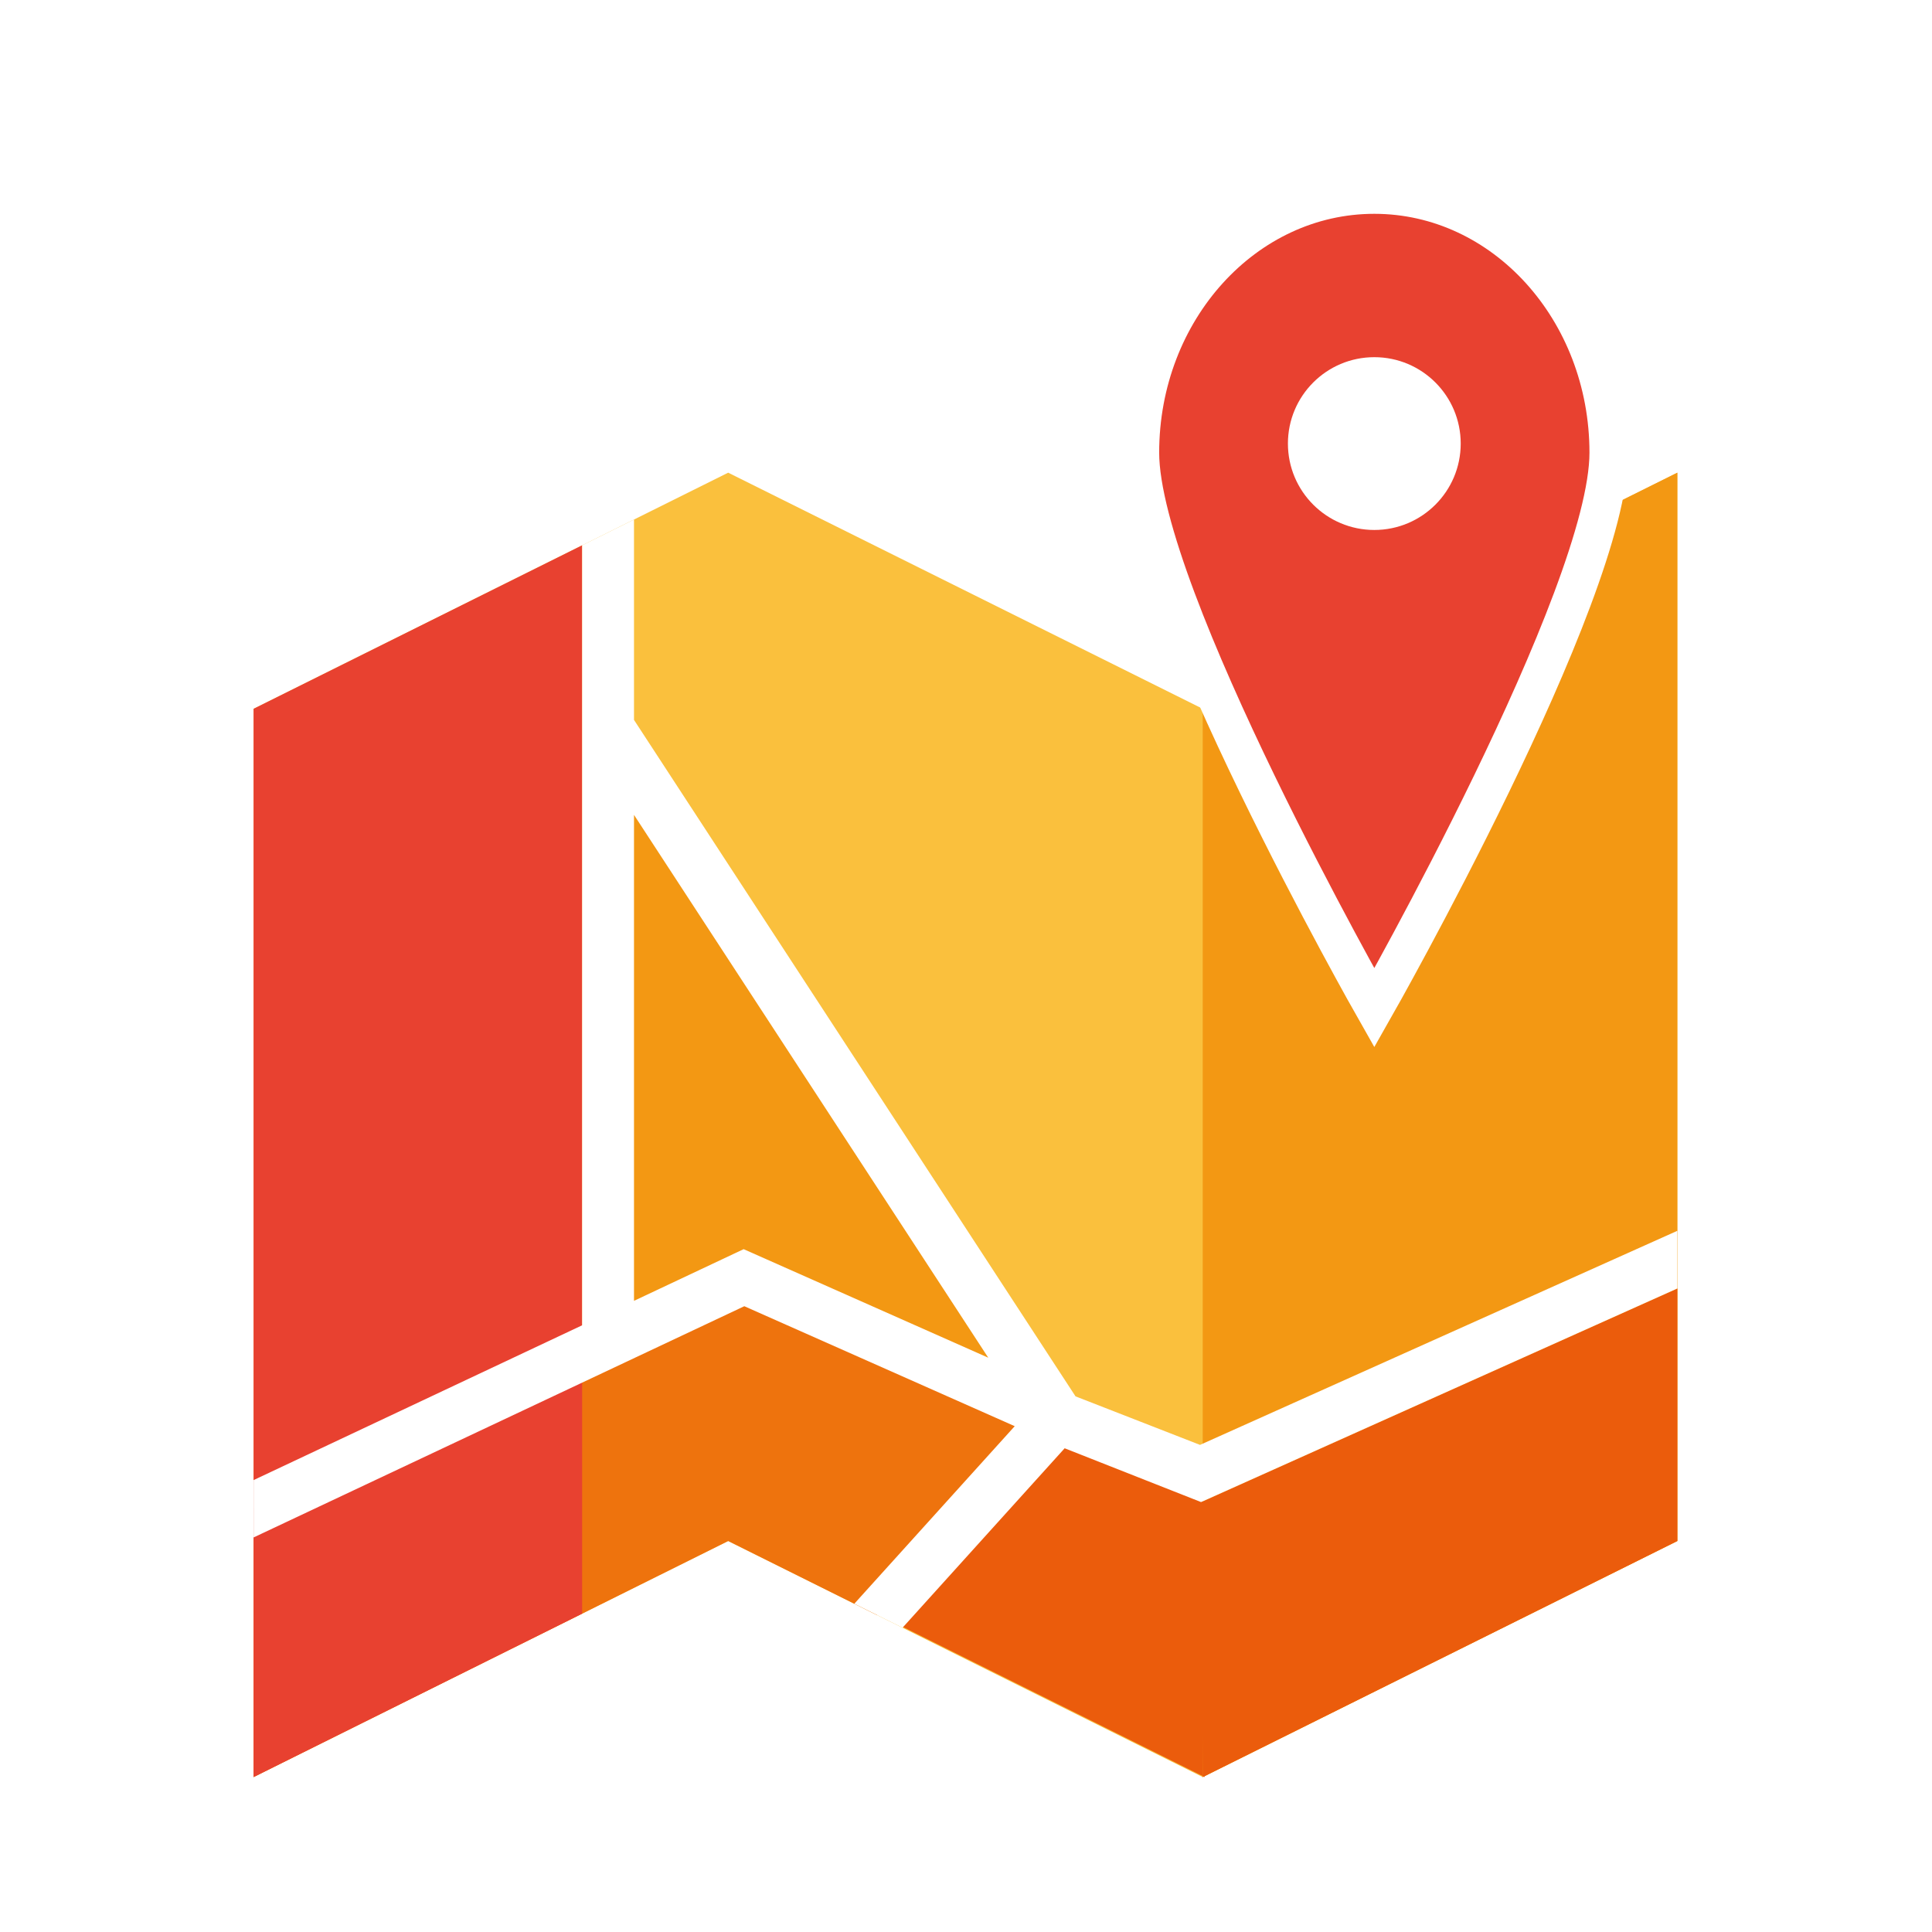
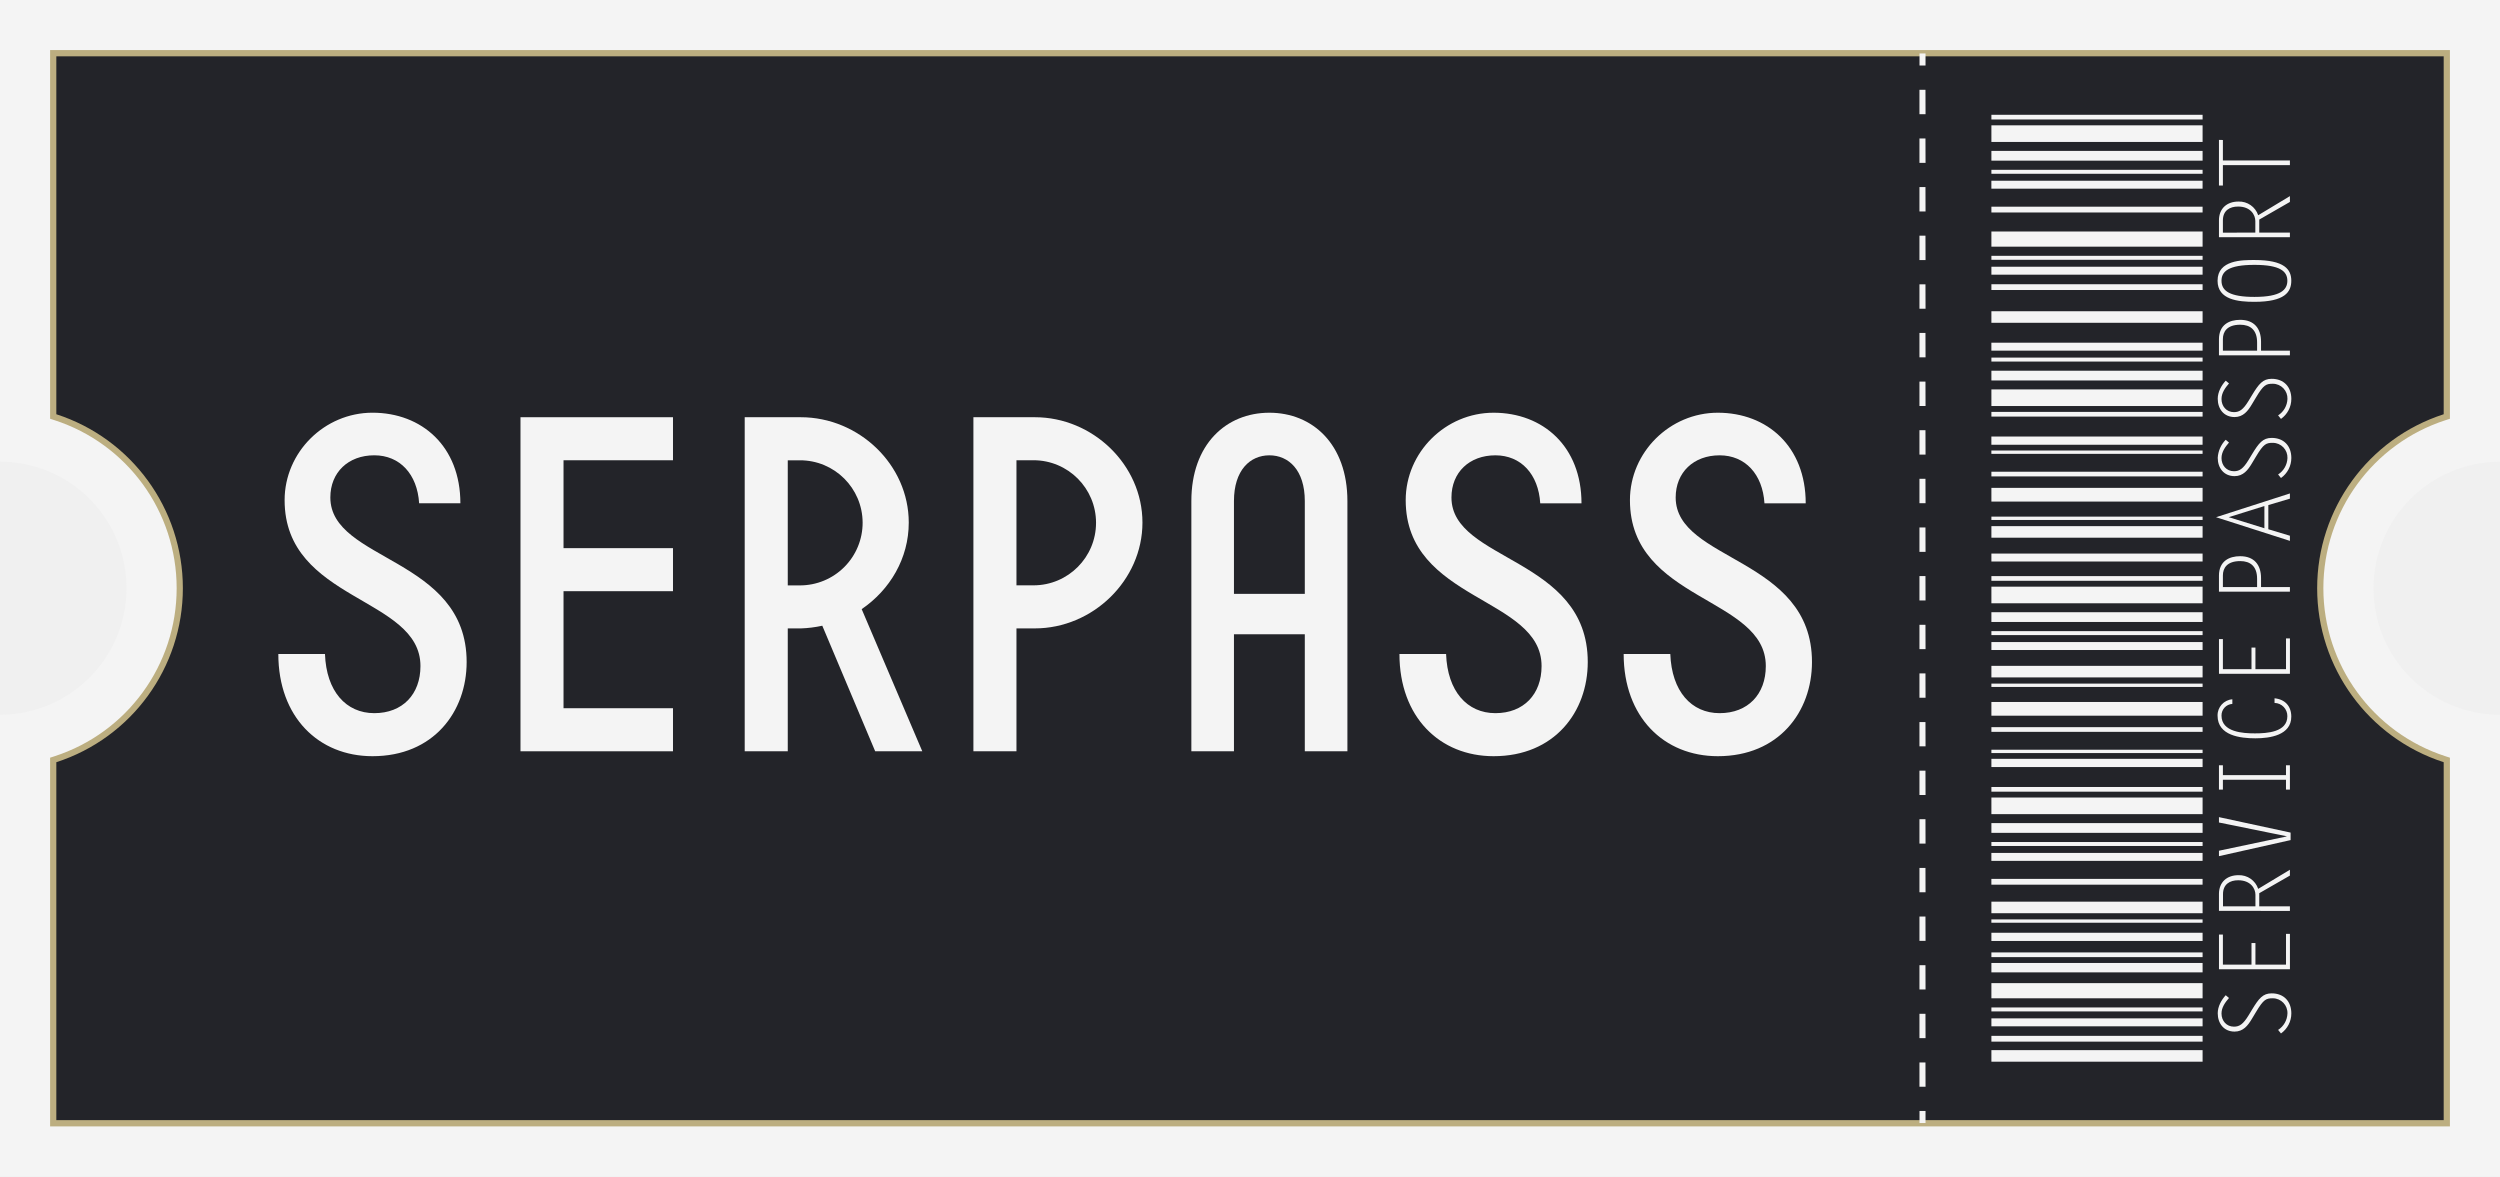
- <svg xmlns="http://www.w3.org/2000/svg" width="320" height="320" viewBox="0 0 320 320" fill="none">
-   <rect width="320" height="320" fill="white" />
-   <path d="M199.21 117.4L120.61 78.29L42 117.4V294.34L120.61 255.24L199.21 294.34L277.82 255.24V78.29L199.21 117.4Z" fill="#FAC03D" />
-   <path d="M199.53 294.34L120.93 255.24V213.42L199.82 248.8L199.53 294.34Z" fill="#EB5C0C" />
-   <path d="M103.13 124.55V220.55L123.39 211.08L172.69 231.56L103.13 124.55Z" fill="#F39813" />
-   <path d="M42 249.83V294.34L120.61 255.24L145.29 267.52L172.69 235.16L122.93 213.42L42 249.83Z" fill="#EE730D" />
-   <path d="M96.42 90.32L42 117.4V294.34L96.42 267.27V90.32Z" fill="#E84130" />
-   <path d="M199.21 294.34L277.82 255.24V78.29L199.21 117.4V294.34Z" fill="#F39813" />
-   <path d="M199.21 294.34L277.82 255.24V213.42L198.93 248.8L199.21 294.34Z" fill="#EB5C0C" />
-   <path d="M227.63 32.21C206.18 32.21 188.79 51.36 188.79 74.98C188.79 98.6 227.63 166.93 227.63 166.93C227.63 166.93 266.47 98.6 266.47 74.98C266.47 51.36 249.08 32.21 227.63 32.21Z" fill="#E84130" stroke="white" stroke-width="6.41" stroke-miterlimit="10" />
-   <path d="M227.63 87.78C235.533 87.78 241.94 81.373 241.94 73.47C241.94 65.567 235.533 59.16 227.63 59.16C219.727 59.16 213.32 65.567 213.32 73.47C213.32 81.373 219.727 87.78 227.63 87.78Z" fill="white" />
-   <path d="M277.82 213.42V203.86L198.76 239.32L178.14 231.28L105.01 119.24V86.05L96.42 90.32V219.51L42 245.15V254.65L123.28 216.35L168.07 236.22L141.5 265.63L149.49 269.6L176.34 239.88L198.93 248.79L277.82 213.41V213.42ZM123.17 206.9L105.01 215.46V134.97L163.69 224.88L123.17 206.9V206.9Z" fill="white" />
+ <svg xmlns="http://www.w3.org/2000/svg" id="Layer_1" data-name="Layer 1" viewBox="0 0 1205.41 567.25">
+   <defs>
+     <style>.cls-1{fill:none;}.cls-2{clip-path:url(#clip-path);}.cls-3{fill:#f4f4f4;}.cls-4{fill:#232429;}.cls-5{fill:#bcae80;}</style>
+     <clipPath id="clip-path" transform="translate(-654.51 -713.01)">
+       <path class="cls-1" d="M1859.93,935.62V713H654.51V935.62a61,61,0,1,1,0,122v222.61H1859.93V1057.65a61,61,0,1,1,0-122Z" />
+     </clipPath>
+   </defs>
+   <g id="artwork">
+     <g class="cls-2">
+       <path class="cls-3" d="M1859.93,935.62V713H654.51V935.62a61,61,0,1,1,0,122v222.61H1859.93V1057.65a61,61,0,1,1,0-122Z" transform="translate(-654.51 -713.01)" />
+       <path class="cls-4" d="M680.17,1254.61V1079.43l1-.33a86.68,86.68,0,0,0,0-164.93l-1-.34V738.66h1154.1V913.83l-1,.34a86.68,86.68,0,0,0,0,164.93l1,.33v175.18Z" transform="translate(-654.51 -713.01)" />
+       <path class="cls-5" d="M1832.77,740.16V912.74a88.18,88.18,0,0,0,0,167.78v172.59H681.67V1080.52a88.18,88.18,0,0,0,0-167.78V740.16h1151.1m3-3H678.67V914.92l2.07.67a85.18,85.18,0,0,1,0,162.08l-2.07.67v177.77h1157.1V1078.34l-2.07-.67a85.18,85.18,0,0,1,0-162.08l2.07-.67V737.16Z" transform="translate(-654.51 -713.01)" />
+     </g>
+   </g>
+   <rect class="cls-3" x="925.52" y="25.78" width="2.9" height="5.81" />
+   <path class="cls-3" d="M1582.94,1237H1580v-11.72h2.9Zm0-23.44H1580v-11.73h2.9Zm0-23.45H1580v-11.72h2.9Zm0-23.45H1580v-11.72h2.9Zm0-23.44H1580v-11.72h2.9Zm0-23.45H1580V1108h2.9Zm0-23.44H1580v-11.73h2.9Zm0-23.45H1580v-11.72h2.9Zm0-23.44H1580v-11.73h2.9Zm0-23.45H1580v-11.72h2.9Zm0-23.45H1580V990.77h2.9Zm0-23.44H1580V967.32h2.9Zm0-23.45H1580V943.88h2.9Zm0-23.44H1580V920.43h2.9Zm0-23.45H1580V897h2.9Zm0-23.45H1580V873.54h2.9Zm0-23.44H1580V850.09h2.9Zm0-23.45H1580V826.65h2.9Zm0-23.44H1580V803.2h2.9Zm0-23.45H1580V779.76h2.9Zm0-23.45H1580V756.31h2.9Z" transform="translate(-654.51 -713.01)" />
+   <rect class="cls-3" x="925.52" y="535.67" width="2.9" height="5.81" />
+   <g id="text">
+     <rect class="cls-3" x="1662.82" y="1171.21" width="5.57" height="101.83" transform="translate(-211.03 2174.73) rotate(-90)" />
+     <rect class="cls-3" x="1664.22" y="1162.94" width="2.79" height="101.83" transform="translate(-202.76 2166.46) rotate(-90)" />
+     <rect class="cls-3" x="1663.69" y="1155.02" width="3.83" height="101.83" transform="translate(-194.84 2158.54) rotate(-90)" />
+     <rect class="cls-3" x="1664.65" y="1148.8" width="1.91" height="101.83" transform="translate(-188.62 2152.32) rotate(-90)" />
+     <rect class="cls-3" x="1661.95" y="1139.77" width="7.31" height="101.83" transform="translate(-179.59 2143.29) rotate(-90)" />
+     <rect class="cls-3" x="1662.82" y="814.94" width="5.57" height="101.83" transform="translate(145.24 1818.46) rotate(-90)" />
+     <rect class="cls-3" x="1664.22" y="800.54" width="2.78" height="101.83" transform="translate(159.64 1804.05) rotate(-90)" />
+     <rect class="cls-3" x="1663.69" y="792.62" width="3.83" height="101.83" transform="translate(167.56 1796.13) rotate(-90)" />
+     <rect class="cls-3" x="1664.65" y="786.39" width="1.91" height="101.83" transform="translate(173.79 1789.91) rotate(-90)" />
+     <rect class="cls-3" x="1661.95" y="777.36" width="7.31" height="101.83" transform="translate(182.82 1780.88) rotate(-90)" />
+     <rect class="cls-3" x="1663.35" y="1128.67" width="4.53" height="101.83" transform="translate(-168.49 2132.19) rotate(-90)" />
+     <rect class="cls-3" x="1664.48" y="1122.45" width="2.26" height="101.83" transform="translate(-162.27 2125.97) rotate(-90)" />
+     <rect class="cls-3" x="1664.8" y="1106.19" width="1.61" height="101.83" transform="translate(-146.02 2109.71) rotate(-90)" />
+     <rect class="cls-3" x="1663.63" y="1113.81" width="3.96" height="101.83" transform="translate(-153.63 2117.33) rotate(-90)" />
+     <rect class="cls-3" x="1662.82" y="1099.62" width="5.57" height="101.83" transform="translate(-139.44 2103.14) rotate(-90)" />
+     <rect class="cls-3" x="1664.48" y="1013.83" width="2.26" height="101.83" transform="translate(-53.65 2017.35) rotate(-90)" />
+     <rect class="cls-3" x="1664.8" y="992.5" width="1.61" height="101.83" transform="translate(-32.32 1996.02) rotate(-90)" />
+     <rect class="cls-3" x="1662.3" y="1003.87" width="6.61" height="101.83" transform="translate(-43.69 2007.38) rotate(-90)" />
+     <rect class="cls-3" x="1662.82" y="985.93" width="5.57" height="101.83" transform="translate(-25.75 1989.44) rotate(-90)" />
+     <rect class="cls-3" x="1664.22" y="1087.26" width="2.79" height="101.83" transform="translate(-127.09 2090.78) rotate(-90)" />
+     <rect class="cls-3" x="1663.69" y="1075.25" width="3.83" height="101.83" transform="translate(-115.08 2078.77) rotate(-90)" />
+     <rect class="cls-3" x="1664.65" y="1069.03" width="1.91" height="101.83" transform="translate(-108.85 2072.55) rotate(-90)" />
+     <rect class="cls-3" x="1663.26" y="1061.31" width="4.7" height="101.83" transform="translate(-101.13 2064.83) rotate(-90)" />
+     <rect class="cls-3" x="1661.61" y="1050.65" width="8.01" height="101.83" transform="translate(-90.47 2054.16) rotate(-90)" />
+     <rect class="cls-3" x="1664.48" y="1042.68" width="2.26" height="101.83" transform="translate(-82.5 2046.2) rotate(-90)" />
+     <rect class="cls-3" x="1663.69" y="973.58" width="3.83" height="101.83" transform="translate(-13.4 1977.1) rotate(-90)" />
+     <rect class="cls-3" x="1664.65" y="967.36" width="1.91" height="101.83" transform="translate(-7.18 1970.87) rotate(-90)" />
+     <rect class="cls-3" x="1663.26" y="959.63" width="4.7" height="101.83" transform="translate(0.55 1963.15) rotate(-90)" />
+     <rect class="cls-3" x="1661.61" y="948.97" width="8.01" height="101.83" transform="translate(11.21 1952.49) rotate(-90)" />
+     <rect class="cls-3" x="1664.48" y="941.01" width="2.26" height="101.83" transform="translate(19.17 1944.52) rotate(-90)" />
+     <rect class="cls-3" x="1664.8" y="1024.38" width="1.61" height="101.83" transform="translate(-64.2 2027.9) rotate(-90)" />
+     <rect class="cls-3" x="1663.63" y="1029.95" width="3.96" height="101.83" transform="translate(-69.77 2033.47) rotate(-90)" />
+     <rect class="cls-3" x="1664.22" y="763.16" width="2.79" height="101.83" transform="translate(197.02 1766.67) rotate(-90)" />
+     <rect class="cls-3" x="1663.69" y="751.14" width="3.83" height="101.83" transform="translate(209.03 1754.66) rotate(-90)" />
+     <rect class="cls-3" x="1664.65" y="744.92" width="1.91" height="101.83" transform="translate(215.26 1748.44) rotate(-90)" />
+     <rect class="cls-3" x="1663.26" y="737.2" width="4.7" height="101.83" transform="translate(222.98 1740.72) rotate(-90)" />
+     <rect class="cls-3" x="1661.61" y="726.54" width="8.01" height="101.83" transform="translate(233.64 1730.05) rotate(-90)" />
+     <rect class="cls-3" x="1664.48" y="718.57" width="2.26" height="101.83" transform="translate(241.61 1722.09) rotate(-90)" />
+     <rect class="cls-3" x="1664.48" y="890.67" width="2.26" height="101.83" transform="translate(1952.68 -1437.03) rotate(90)" />
+     <rect class="cls-3" x="1664.8" y="912" width="1.61" height="101.83" transform="translate(1974.01 -1415.7) rotate(90)" />
+     <rect class="cls-3" x="1662.3" y="900.63" width="6.61" height="101.83" transform="translate(1962.64 -1427.07) rotate(90)" />
+     <rect class="cls-3" x="1662.82" y="918.57" width="5.57" height="101.83" transform="translate(1980.58 -1409.13) rotate(90)" />
+     <rect class="cls-3" x="1663.69" y="829.25" width="3.83" height="101.83" transform="translate(1891.25 -1498.45) rotate(90)" />
+     <rect class="cls-3" x="1664.65" y="835.47" width="1.91" height="101.83" transform="translate(1897.48 -1492.23) rotate(90)" />
+     <rect class="cls-3" x="1663.26" y="843.19" width="4.7" height="101.83" transform="translate(1905.2 -1484.51) rotate(90)" />
+     <rect class="cls-3" x="1661.61" y="853.85" width="8.01" height="101.83" transform="translate(1915.86 -1473.85) rotate(90)" />
+     <rect class="cls-3" x="1664.48" y="861.82" width="2.26" height="101.83" transform="translate(1923.83 -1465.88) rotate(90)" />
+     <rect class="cls-3" x="1663.69" y="930.92" width="3.83" height="101.83" transform="translate(1992.93 -1396.78) rotate(90)" />
+     <rect class="cls-3" x="1664.8" y="880.12" width="1.61" height="101.83" transform="translate(1942.12 -1447.58) rotate(90)" />
+     <rect class="cls-3" x="1663.63" y="874.55" width="3.96" height="101.83" transform="translate(1936.55 -1453.15) rotate(90)" />
+   </g>
+   <path class="cls-3" d="M1729.25,1194.2c-1.85,2.14-3.61,4.57-3.61,7.51,0,3.47,2.38,6.32,6,6.32,2.66,0,4.43-1.19,7-5.37l1.7-2.8c3.29-5.42,5.24-7.89,9.47-7.89,5.89,0,9.5,3.85,9.5,9.7a11.84,11.84,0,0,1-5,9.64l-1.38-1.71a9.82,9.82,0,0,0,4.51-7.93,7.07,7.07,0,0,0-7-7.32c-3.23,0-4.47.38-8.22,6.7l-1.91,3.18c-1.94,3.28-4.22,6.18-8.36,6.18-5.13,0-8.13-3.9-8.13-8.84,0-3.23,1.72-6.37,3.85-8.7Z" transform="translate(-654.51 -713.01)" />
+   <path class="cls-3" d="M1726.31,1163.62v14.5h13.79v-10.41H1742v10.41h14.74v-14.83h1.89v17.06h-34.21v-16.73Z" transform="translate(-654.51 -713.01)" />
+   <path class="cls-3" d="M1724.41,1152.19v-8.12c0-5.76,3.85-9.08,9.41-9.08a9.66,9.66,0,0,1,9.51,6.6l15.29-9.22v2.81l-14.78,8.5V1150h14.78v2.23ZM1742,1150v-5.56c0-3.05-2.33-7-8.32-7-4,0-7.32,1.9-7.32,6.71V1150Z" transform="translate(-654.51 -713.01)" />
+   <path class="cls-3" d="M1724.41,1109.59V1107l34.55,7.46v3.61l-34.55,7.75v-2.62l32.65-6.89v-.09Z" transform="translate(-654.51 -713.01)" />
+   <path class="cls-3" d="M1726.31,1082v4.75h30.42V1082h1.89v11.73h-1.89v-4.75h-30.42v4.75h-1.9V1082Z" transform="translate(-654.51 -713.01)" />
+   <path class="cls-3" d="M1730.87,1052.41a5.56,5.56,0,0,0-5.23,5.66c0,7.94,10.32,8.55,16.11,8.55s15.64-.57,15.64-8.27a6.31,6.31,0,0,0-6.18-6.41v-2.24c5,.48,8.08,3.76,8.08,8.84,0,9-10.36,10.46-17.3,10.46-7.27,0-18.25-1.28-18.25-10.93a7.73,7.73,0,0,1,7.13-7.89Z" transform="translate(-654.51 -713.01)" />
+   <path class="cls-3" d="M1726.31,1021.16v14.5h13.79v-10.41H1742v10.41h14.74v-14.83h1.89v17.06h-34.21v-16.73Z" transform="translate(-654.51 -713.01)" />
+   <path class="cls-3" d="M1724.41,998.29v-7.7c0-7.08,5-9.4,10.22-9.4,6.74,0,10.07,4.13,10.07,10.55v4.32h13.92v2.23Zm1.9-2.23h16.49v-4c0-6-3.28-8.51-8.13-8.51-6.41,0-8.36,3.42-8.36,6.89Z" transform="translate(-654.51 -713.01)" />
+   <path class="cls-3" d="M1758.62,950.93v2.52l-10.4,3.09v11.65l10.4,3.13v2.48L1723,962.39Zm-12.3,16.78V957l-17.2,5.37Z" transform="translate(-654.51 -713.01)" />
+   <path class="cls-3" d="M1729.25,926.39c-1.85,2.14-3.61,4.56-3.61,7.51,0,3.47,2.38,6.32,6,6.32,2.66,0,4.43-1.19,7-5.37l1.7-2.81c3.29-5.41,5.24-7.89,9.47-7.89,5.89,0,9.5,3.85,9.5,9.7a11.84,11.84,0,0,1-5,9.64l-1.38-1.71a9.81,9.81,0,0,0,4.51-7.93,7.08,7.08,0,0,0-7-7.32c-3.23,0-4.47.38-8.22,6.7l-1.91,3.18c-1.94,3.28-4.22,6.18-8.36,6.18-5.13,0-8.13-3.89-8.13-8.83a13.49,13.49,0,0,1,3.85-8.71Z" transform="translate(-654.51 -713.01)" />
+   <path class="cls-3" d="M1729.25,897.89c-1.85,2.14-3.61,4.57-3.61,7.51,0,3.47,2.38,6.33,6,6.33,2.66,0,4.43-1.19,7-5.37l1.7-2.81c3.29-5.42,5.24-7.89,9.47-7.89,5.89,0,9.5,3.85,9.5,9.7a11.84,11.84,0,0,1-5,9.64l-1.38-1.71a9.81,9.81,0,0,0,4.51-7.93,7.08,7.08,0,0,0-7-7.32c-3.23,0-4.47.38-8.22,6.7l-1.91,3.18c-1.94,3.28-4.22,6.18-8.36,6.18-5.13,0-8.13-3.89-8.13-8.84,0-3.23,1.72-6.37,3.85-8.7Z" transform="translate(-654.51 -713.01)" />
+   <path class="cls-3" d="M1724.41,884.33v-7.7c0-7.08,5-9.41,10.22-9.41,6.74,0,10.07,4.13,10.07,10.55v4.32h13.92v2.24Zm1.9-2.24h16.49v-4c0-6-3.28-8.51-8.13-8.51-6.41,0-8.36,3.43-8.36,6.89Z" transform="translate(-654.51 -713.01)" />
+   <path class="cls-3" d="M1741.52,858.54c-7.8,0-17.78-.94-17.78-10.16,0-10.08,12-10,17.78-10,14.54,0,17.77,4.57,17.77,10S1756.15,858.54,1741.52,858.54Zm15.87-10.16c0-4.57-3.56-7.66-15.87-7.66-12.74,0-15.88,3.28-15.88,7.66,0,4.94,4.09,7.79,15.88,7.79C1754.31,856.17,1757.39,852.65,1757.39,848.38Z" transform="translate(-654.51 -713.01)" />
+   <path class="cls-3" d="M1724.41,827.39v-8.12c0-5.76,3.85-9.08,9.41-9.08a9.66,9.66,0,0,1,9.51,6.6l15.29-9.22v2.81l-14.78,8.5v6.28h14.78v2.23Zm17.54-2.23V819.6c0-3.05-2.33-7-8.32-7-4,0-7.32,1.89-7.32,6.7v5.89Z" transform="translate(-654.51 -713.01)" />
+   <path class="cls-3" d="M1726.31,780.51v9.88h32.31v2.24h-32.31v9.83h-1.9v-22Z" transform="translate(-654.51 -713.01)" />
+   <path class="cls-3" d="M834.11,1077.62c-25.94,0-45.4-18.81-45.4-49.29H811.2c.64,18,10.16,28.54,23.78,28.54s22.26-9.08,22.26-22.7c0-33.51-65.5-31.14-65.5-80C791.74,931,811,912,834.11,912c23.78,0,42.38,16.22,42.38,43.68H856.6c-.87-14.06-9.3-23.14-21.62-23.14-12.54,0-21.19,8.22-21.19,20.33,0,30.91,65.72,28.75,65.72,79.34C879.51,1056.22,863.52,1077.62,834.11,1077.62Z" transform="translate(-654.51 -713.01)" />
+   <path class="cls-3" d="M905.47,914.18H979v20.75H926.22v42.38H979v20.75H926.22v56.43H979v20.76H905.47Z" transform="translate(-654.51 -713.01)" />
+   <path class="cls-3" d="M1099.2,1075.25h-22.71l-25.5-60.54a56.89,56.89,0,0,1-10.38,1.3h-6.27v59.24h-20.76V914.18h27c28.1,0,52.1,22.91,52.1,50.8,0,17.3-9.08,32.43-22.7,41.73ZM1070.44,965a30.17,30.17,0,0,0-30.26-30.05h-5.84v60.32h5.84A30.21,30.21,0,0,0,1070.44,965Z" transform="translate(-654.51 -713.01)" />
+   <path class="cls-3" d="M1153.48,1016h-8.87v59.24h-20.76V914.18h29.63c27.89,0,51.88,22.91,51.88,50.8S1181.37,1016,1153.48,1016Zm-.66-81.08h-8.21v60.32h8.21a30.16,30.16,0,1,0,0-60.32Z" transform="translate(-654.51 -713.01)" />
+   <path class="cls-3" d="M1249.48,1075.25h-20.54V954.61c0-27.46,16.86-42.6,37.62-42.6s37.62,15.14,37.62,42.6v120.64h-20.54v-56.43h-34.16Zm34.16-120.64c0-14.92-7.78-22.06-17.08-22.06s-17.08,7.14-17.08,22.06v44.75h34.16Z" transform="translate(-654.51 -713.01)" />
+   <path class="cls-3" d="M1374.67,1077.62c-25.94,0-45.4-18.81-45.4-49.29h22.49c.64,18,10.16,28.54,23.78,28.54s22.26-9.08,22.26-22.7c0-33.51-65.51-31.14-65.51-80,0-23.13,19.25-42.16,42.38-42.16,23.78,0,42.38,16.22,42.38,43.68h-19.89c-.87-14.06-9.3-23.14-21.62-23.14-12.55,0-21.19,8.22-21.19,20.33,0,30.91,65.72,28.75,65.72,79.34C1420.07,1056.22,1404.08,1077.62,1374.67,1077.62Z" transform="translate(-654.51 -713.01)" />
+   <path class="cls-3" d="M1482.78,1077.62c-25.94,0-45.4-18.81-45.4-49.29h22.49c.65,18,10.16,28.54,23.78,28.54s22.27-9.08,22.27-22.7c0-33.51-65.51-31.14-65.51-80,0-23.13,19.24-42.16,42.37-42.16,23.78,0,42.38,16.22,42.38,43.68h-19.89c-.87-14.06-9.3-23.14-21.62-23.14-12.54,0-21.19,8.22-21.19,20.33,0,30.91,65.72,28.75,65.72,79.34C1528.18,1056.22,1512.19,1077.62,1482.78,1077.62Z" transform="translate(-654.51 -713.01)" />
</svg>
